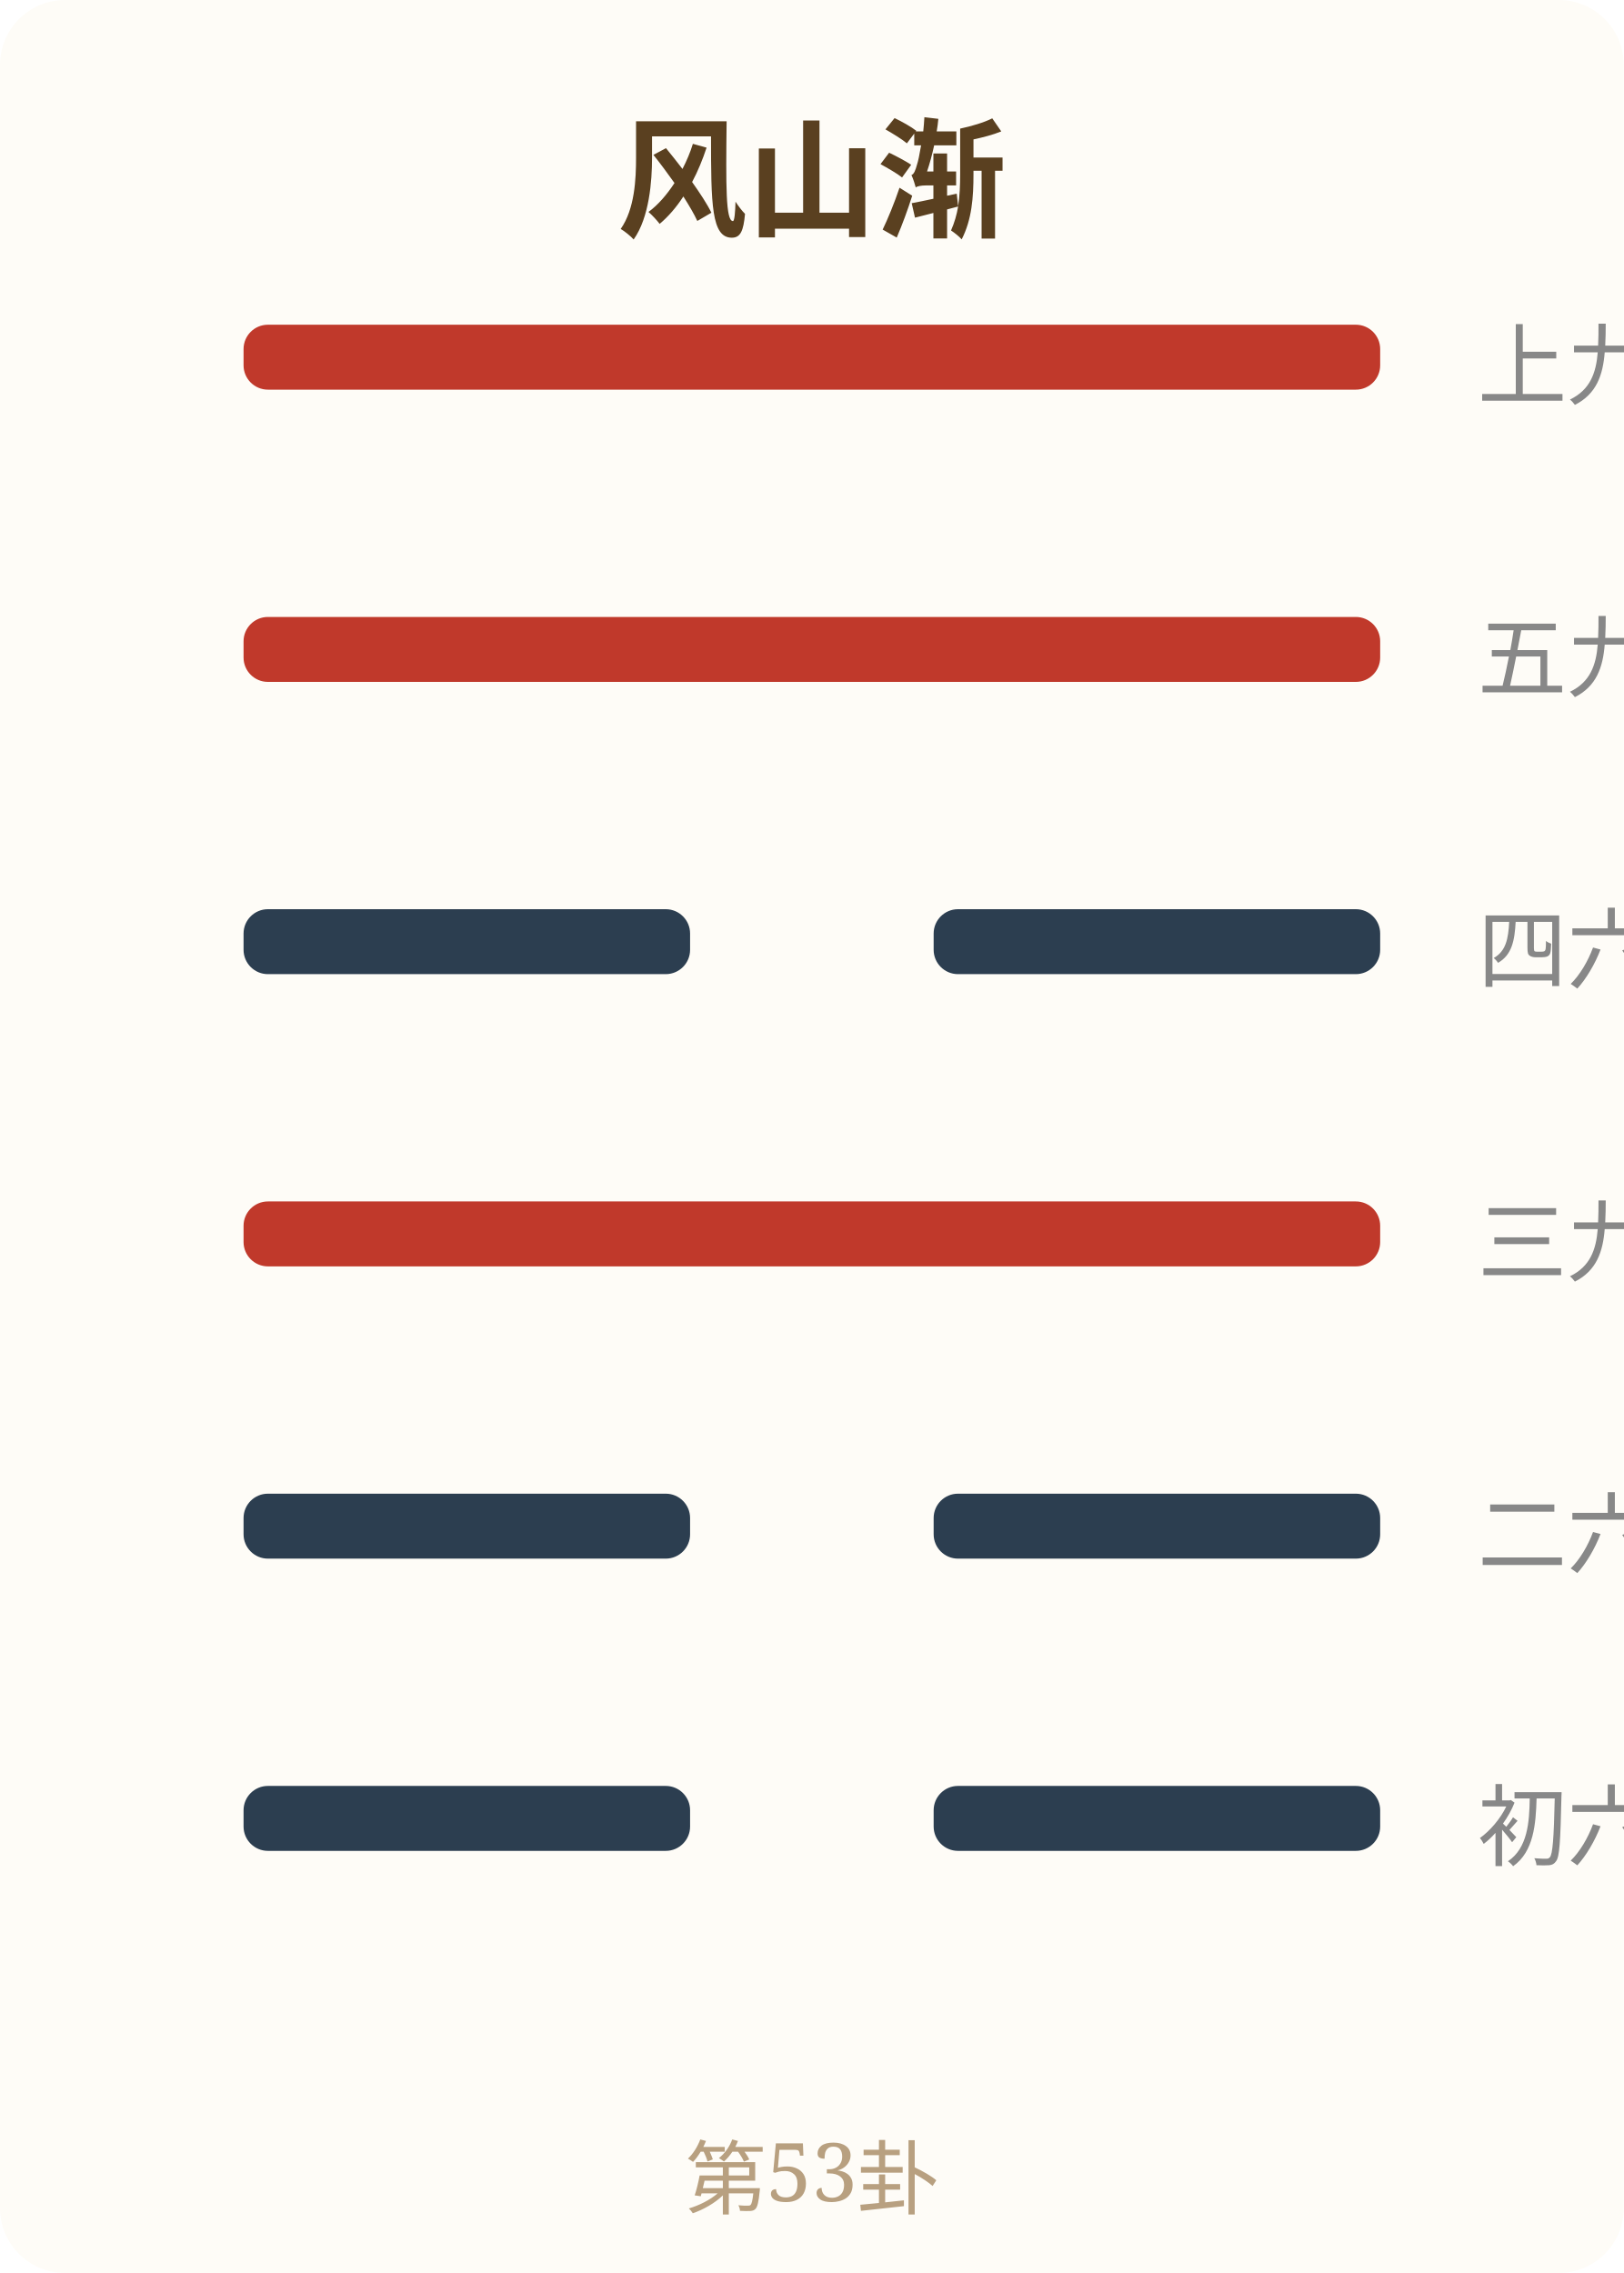
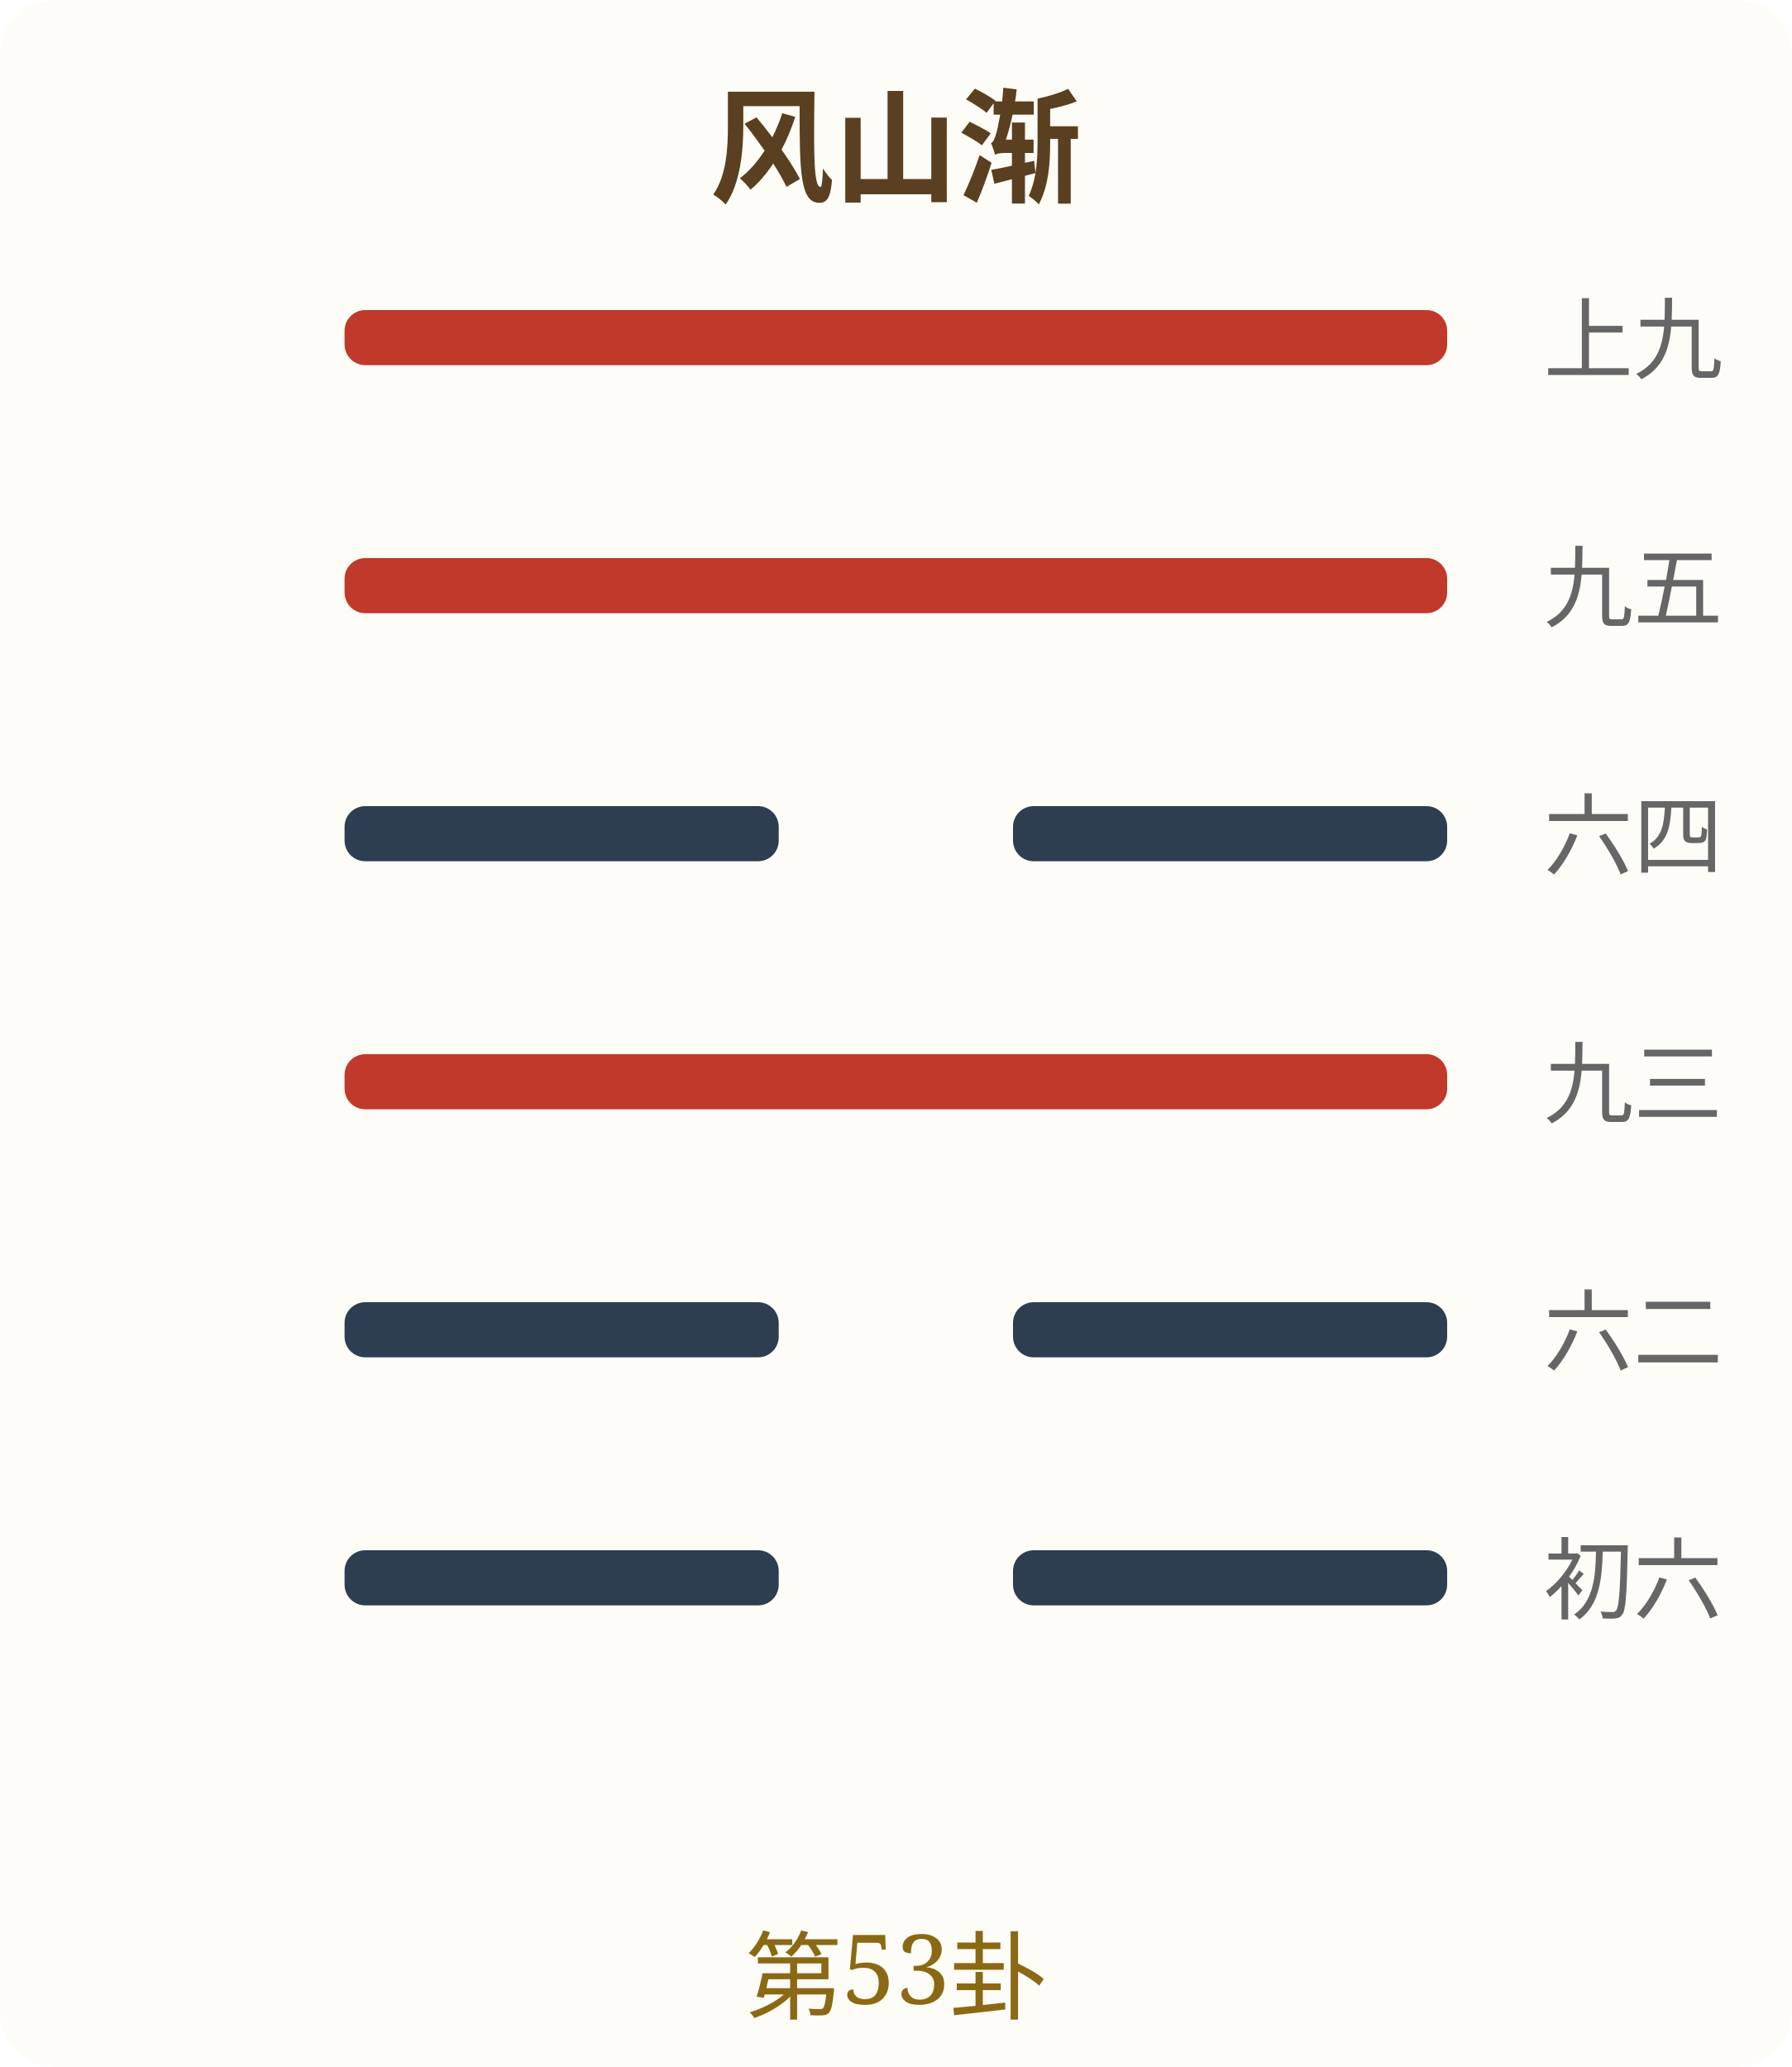
- <svg xmlns="http://www.w3.org/2000/svg" viewBox="0 0 200 280" width="200" height="280">
-   <rect width="200" height="280" fill="#fefcf7" rx="8" />
-   <text x="100" y="28" text-anchor="middle" font-size="16" font-weight="bold" fill="#5a4020" font-family="serif">风山渐</text>
-   <rect x="30" y="40" width="140" height="8" rx="3" fill="#c0392b" />
-   <text x="182" y="49" font-size="11" fill="#888" font-family="sans-serif">上九</text>
-   <rect x="30" y="76" width="140" height="8" rx="3" fill="#c0392b" />
-   <text x="182" y="85" font-size="11" fill="#888" font-family="sans-serif">五九</text>
-   <rect x="30" y="112" width="55" height="8" rx="3" fill="#2c3e50" />
-   <rect x="115" y="112" width="55" height="8" rx="3" fill="#2c3e50" />
-   <text x="182" y="121" font-size="11" fill="#888" font-family="sans-serif">四六</text>
-   <rect x="30" y="148" width="140" height="8" rx="3" fill="#c0392b" />
-   <text x="182" y="157" font-size="11" fill="#888" font-family="sans-serif">三九</text>
-   <rect x="30" y="184" width="55" height="8" rx="3" fill="#2c3e50" />
-   <rect x="115" y="184" width="55" height="8" rx="3" fill="#2c3e50" />
-   <text x="182" y="193" font-size="11" fill="#888" font-family="sans-serif">二六</text>
-   <rect x="30" y="220" width="55" height="8" rx="3" fill="#2c3e50" />
-   <rect x="115" y="220" width="55" height="8" rx="3" fill="#2c3e50" />
-   <text x="182" y="229" font-size="11" fill="#888" font-family="sans-serif">初六</text>
-   <text x="100" y="272" text-anchor="middle" font-size="10" fill="#b8a080" font-family="serif">第53卦</text>
+ <svg xmlns="http://www.w3.org/2000/svg" viewBox="0 0 260 300" width="260" height="300">
+   <rect width="260" height="300" fill="#fefcf7" rx="8" />
+   <text x="130" y="28" text-anchor="middle" font-size="18" font-weight="bold" fill="#5a4020" font-family="serif">风山渐</text>
+   <rect x="50" y="45" width="160" height="8" rx="3" fill="#c0392b" />
+   <text x="224" y="54" font-size="13" fill="#666" font-family="sans-serif">上九</text>
+   <rect x="50" y="81" width="160" height="8" rx="3" fill="#c0392b" />
+   <text x="224" y="90" font-size="13" fill="#666" font-family="sans-serif">九五</text>
+   <rect x="50" y="117" width="63" height="8" rx="3" fill="#2c3e50" />
+   <rect x="147" y="117" width="63" height="8" rx="3" fill="#2c3e50" />
+   <text x="224" y="126" font-size="13" fill="#666" font-family="sans-serif">六四</text>
+   <rect x="50" y="153" width="160" height="8" rx="3" fill="#c0392b" />
+   <text x="224" y="162" font-size="13" fill="#666" font-family="sans-serif">九三</text>
+   <rect x="50" y="189" width="63" height="8" rx="3" fill="#2c3e50" />
+   <rect x="147" y="189" width="63" height="8" rx="3" fill="#2c3e50" />
+   <text x="224" y="198" font-size="13" fill="#666" font-family="sans-serif">六二</text>
+   <rect x="50" y="225" width="63" height="8" rx="3" fill="#2c3e50" />
+   <rect x="147" y="225" width="63" height="8" rx="3" fill="#2c3e50" />
+   <text x="224" y="234" font-size="13" fill="#666" font-family="sans-serif">初六</text>
+   <text x="130" y="292" text-anchor="middle" font-size="14" fill="#8b6914" font-family="serif">第53卦</text>
</svg>
